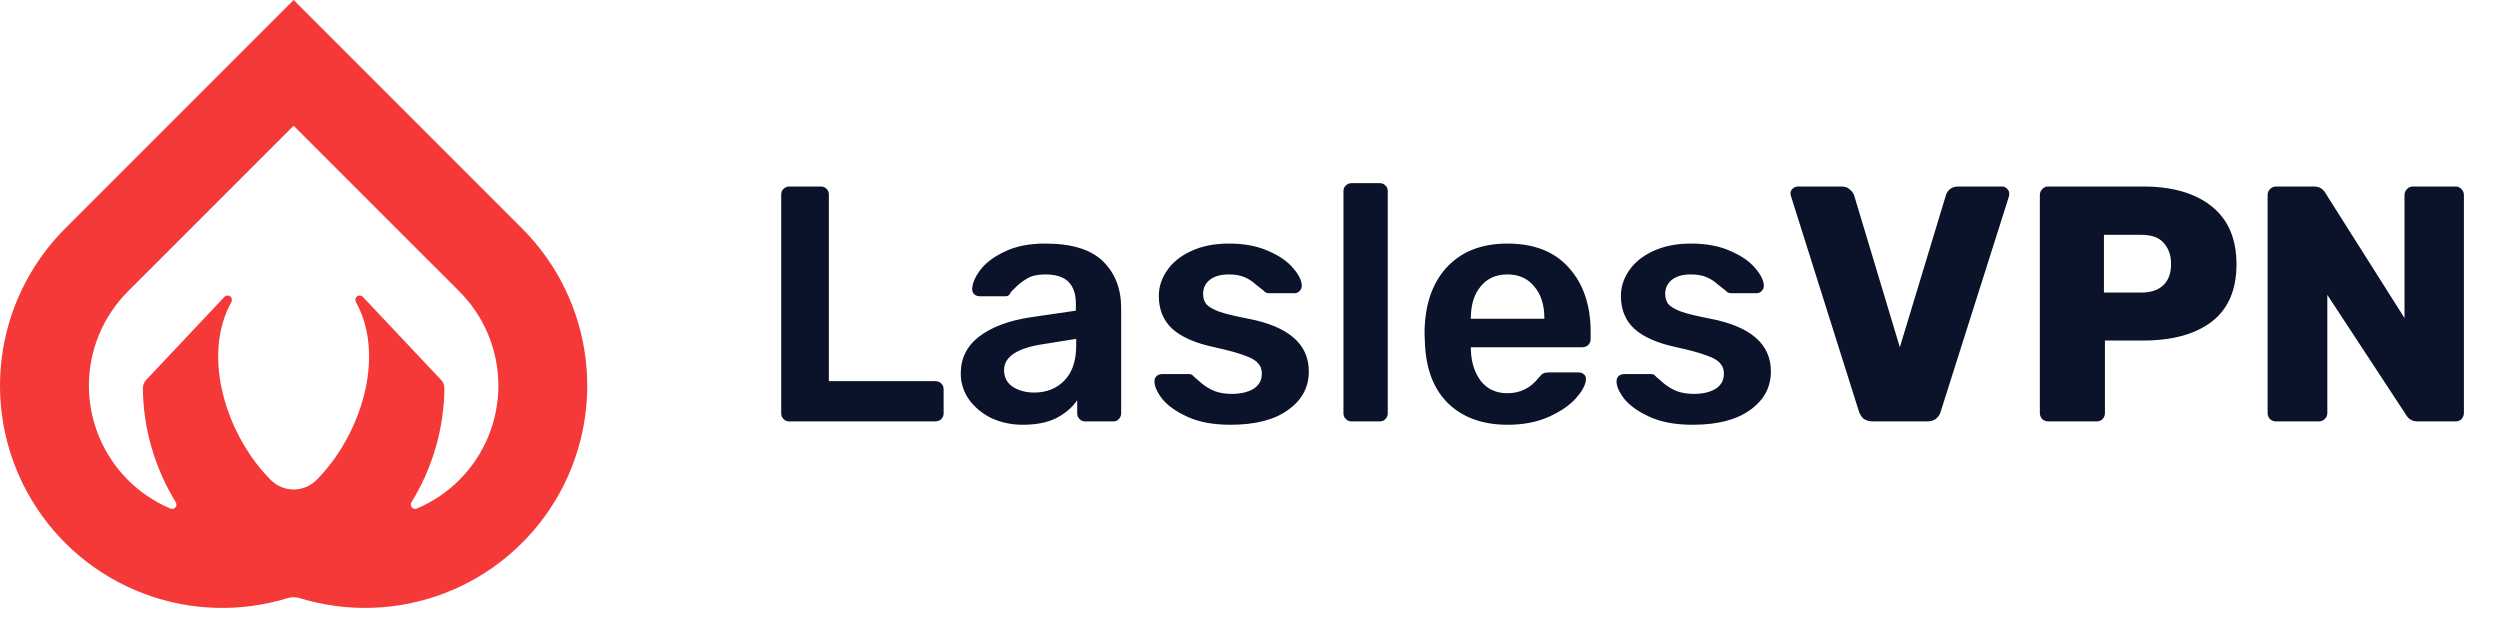
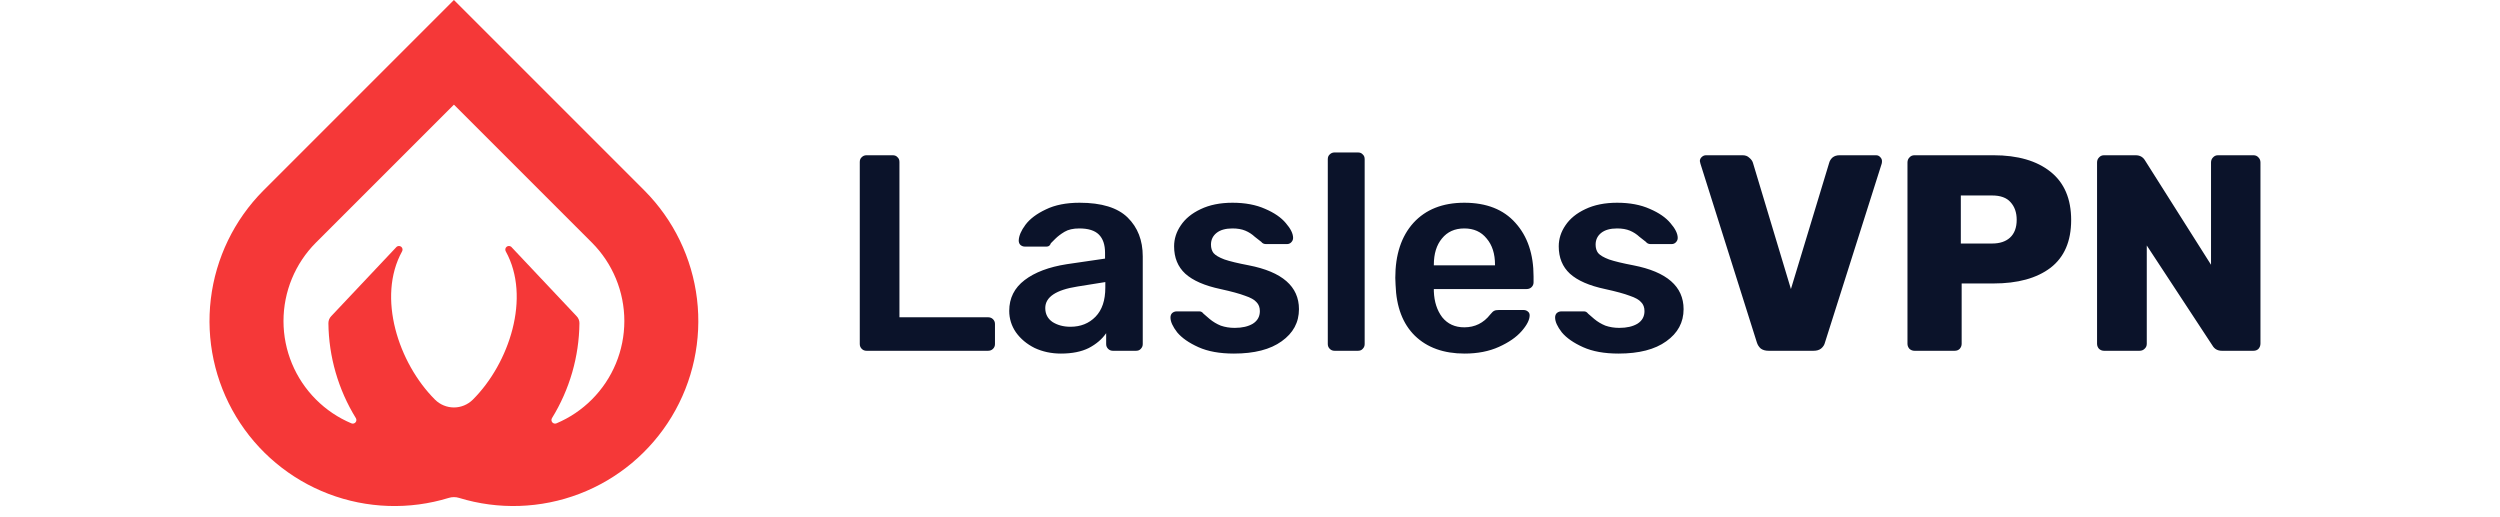
- <svg xmlns="http://www.w3.org/2000/svg" width="149" height="37" viewBox="0 0 149 37" fill="none">
+ <svg xmlns="http://www.w3.org/2000/svg" width="179" height="37" viewBox="0 0 149 37" fill="none">
  <path d="M47.04 25.116C46.907 25.116 46.793 25.07 46.7 24.976C46.607 24.883 46.56 24.77 46.56 24.636V11.596C46.56 11.45 46.607 11.336 46.7 11.256C46.793 11.163 46.907 11.116 47.04 11.116H48.92C49.067 11.116 49.18 11.163 49.26 11.256C49.353 11.336 49.4 11.45 49.4 11.596V22.716H55.74C55.887 22.716 56.007 22.763 56.1 22.856C56.193 22.95 56.24 23.063 56.24 23.196V24.636C56.24 24.77 56.193 24.883 56.1 24.976C56.007 25.07 55.887 25.116 55.74 25.116H47.04ZM60.961 25.316C60.281 25.316 59.654 25.183 59.081 24.916C58.521 24.636 58.074 24.263 57.741 23.796C57.421 23.329 57.261 22.816 57.261 22.256C57.261 21.349 57.628 20.616 58.361 20.056C59.094 19.496 60.101 19.116 61.381 18.916L64.121 18.516V18.096C64.121 17.523 63.974 17.09 63.681 16.796C63.388 16.503 62.921 16.356 62.281 16.356C61.841 16.356 61.488 16.436 61.221 16.596C60.954 16.756 60.734 16.923 60.561 17.096C60.401 17.256 60.294 17.363 60.241 17.416C60.188 17.576 60.088 17.656 59.941 17.656H58.381C58.261 17.656 58.154 17.616 58.061 17.536C57.981 17.456 57.941 17.349 57.941 17.216C57.954 16.883 58.114 16.509 58.421 16.096C58.741 15.669 59.228 15.303 59.881 14.996C60.534 14.676 61.341 14.516 62.301 14.516C63.874 14.516 65.021 14.87 65.741 15.576C66.461 16.283 66.821 17.209 66.821 18.356V24.636C66.821 24.77 66.774 24.883 66.681 24.976C66.601 25.07 66.488 25.116 66.341 25.116H64.681C64.548 25.116 64.434 25.07 64.341 24.976C64.248 24.883 64.201 24.77 64.201 24.636V23.856C63.908 24.283 63.494 24.636 62.961 24.916C62.428 25.183 61.761 25.316 60.961 25.316ZM61.641 23.396C62.374 23.396 62.974 23.156 63.441 22.676C63.908 22.196 64.141 21.503 64.141 20.596V20.196L62.141 20.516C60.608 20.756 59.841 21.27 59.841 22.056C59.841 22.483 60.014 22.816 60.361 23.056C60.721 23.283 61.148 23.396 61.641 23.396ZM73.346 25.316C72.333 25.316 71.486 25.163 70.806 24.856C70.126 24.549 69.62 24.196 69.286 23.796C68.966 23.383 68.806 23.029 68.806 22.736C68.806 22.603 68.846 22.496 68.926 22.416C69.02 22.336 69.126 22.296 69.246 22.296H70.886C70.993 22.296 71.086 22.349 71.166 22.456C71.233 22.509 71.38 22.636 71.606 22.836C71.846 23.036 72.113 23.196 72.406 23.316C72.713 23.423 73.046 23.476 73.406 23.476C73.94 23.476 74.373 23.376 74.706 23.176C75.04 22.963 75.206 22.663 75.206 22.276C75.206 22.009 75.126 21.796 74.966 21.636C74.82 21.463 74.546 21.309 74.146 21.176C73.76 21.029 73.173 20.869 72.386 20.696C71.253 20.456 70.413 20.09 69.866 19.596C69.333 19.103 69.066 18.45 69.066 17.636C69.066 17.103 69.226 16.603 69.546 16.136C69.866 15.656 70.34 15.27 70.966 14.976C71.606 14.669 72.366 14.516 73.246 14.516C74.153 14.516 74.933 14.663 75.586 14.956C76.24 15.236 76.733 15.576 77.066 15.976C77.413 16.376 77.586 16.73 77.586 17.036C77.586 17.156 77.54 17.263 77.446 17.356C77.366 17.436 77.266 17.476 77.146 17.476H75.646C75.5 17.476 75.386 17.423 75.306 17.316C75.213 17.25 75.06 17.13 74.846 16.956C74.646 16.77 74.42 16.623 74.166 16.516C73.913 16.41 73.606 16.356 73.246 16.356C72.753 16.356 72.373 16.463 72.106 16.676C71.84 16.89 71.706 17.169 71.706 17.516C71.706 17.756 71.766 17.956 71.886 18.116C72.02 18.276 72.28 18.43 72.666 18.576C73.053 18.709 73.633 18.849 74.406 18.996C76.806 19.463 78.006 20.509 78.006 22.136C78.006 23.083 77.593 23.849 76.766 24.436C75.953 25.023 74.813 25.316 73.346 25.316ZM80.55 25.116C80.417 25.116 80.304 25.07 80.21 24.976C80.117 24.883 80.07 24.77 80.07 24.636V11.396C80.07 11.249 80.117 11.136 80.21 11.056C80.304 10.963 80.417 10.916 80.55 10.916H82.231C82.377 10.916 82.49 10.963 82.57 11.056C82.664 11.136 82.71 11.249 82.71 11.396V24.636C82.71 24.77 82.664 24.883 82.57 24.976C82.49 25.07 82.377 25.116 82.231 25.116H80.55ZM89.863 25.316C88.37 25.316 87.183 24.89 86.303 24.036C85.436 23.183 84.976 21.97 84.923 20.396L84.903 19.896C84.903 18.23 85.336 16.916 86.203 15.956C87.083 14.996 88.296 14.516 89.843 14.516C91.43 14.516 92.65 14.996 93.503 15.956C94.37 16.916 94.803 18.196 94.803 19.796V20.216C94.803 20.349 94.756 20.463 94.663 20.556C94.57 20.649 94.45 20.696 94.303 20.696H87.663V20.856C87.69 21.603 87.89 22.223 88.263 22.716C88.65 23.196 89.176 23.436 89.843 23.436C90.603 23.436 91.223 23.13 91.703 22.516C91.823 22.369 91.916 22.283 91.983 22.256C92.05 22.216 92.163 22.196 92.323 22.196H94.083C94.203 22.196 94.303 22.23 94.383 22.296C94.476 22.363 94.523 22.456 94.523 22.576C94.523 22.896 94.33 23.276 93.943 23.716C93.57 24.143 93.03 24.516 92.323 24.836C91.616 25.156 90.796 25.316 89.863 25.316ZM92.043 18.996V18.956C92.043 18.169 91.843 17.543 91.443 17.076C91.056 16.596 90.523 16.356 89.843 16.356C89.163 16.356 88.63 16.596 88.243 17.076C87.856 17.543 87.663 18.169 87.663 18.956V18.996H92.043ZM100.885 25.316C99.872 25.316 99.025 25.163 98.346 24.856C97.665 24.549 97.159 24.196 96.826 23.796C96.505 23.383 96.346 23.029 96.346 22.736C96.346 22.603 96.385 22.496 96.466 22.416C96.559 22.336 96.665 22.296 96.785 22.296H98.425C98.532 22.296 98.626 22.349 98.706 22.456C98.772 22.509 98.919 22.636 99.145 22.836C99.385 23.036 99.652 23.196 99.945 23.316C100.252 23.423 100.585 23.476 100.945 23.476C101.479 23.476 101.912 23.376 102.245 23.176C102.579 22.963 102.745 22.663 102.745 22.276C102.745 22.009 102.665 21.796 102.505 21.636C102.359 21.463 102.085 21.309 101.685 21.176C101.299 21.029 100.712 20.869 99.925 20.696C98.792 20.456 97.952 20.09 97.406 19.596C96.872 19.103 96.606 18.45 96.606 17.636C96.606 17.103 96.766 16.603 97.085 16.136C97.406 15.656 97.879 15.27 98.505 14.976C99.145 14.669 99.906 14.516 100.785 14.516C101.692 14.516 102.472 14.663 103.125 14.956C103.779 15.236 104.272 15.576 104.605 15.976C104.952 16.376 105.125 16.73 105.125 17.036C105.125 17.156 105.079 17.263 104.985 17.356C104.905 17.436 104.805 17.476 104.685 17.476H103.185C103.039 17.476 102.925 17.423 102.845 17.316C102.752 17.25 102.599 17.13 102.385 16.956C102.185 16.77 101.959 16.623 101.705 16.516C101.452 16.41 101.145 16.356 100.785 16.356C100.292 16.356 99.912 16.463 99.645 16.676C99.379 16.89 99.246 17.169 99.246 17.516C99.246 17.756 99.305 17.956 99.425 18.116C99.559 18.276 99.819 18.43 100.205 18.576C100.592 18.709 101.172 18.849 101.945 18.996C104.345 19.463 105.545 20.509 105.545 22.136C105.545 23.083 105.132 23.849 104.305 24.436C103.492 25.023 102.352 25.316 100.885 25.316ZM111.63 25.116C111.403 25.116 111.216 25.063 111.07 24.956C110.936 24.836 110.843 24.689 110.79 24.516L106.75 11.716L106.71 11.536C106.71 11.43 106.75 11.336 106.83 11.256C106.923 11.163 107.03 11.116 107.15 11.116H109.77C109.97 11.116 110.13 11.176 110.25 11.296C110.383 11.403 110.47 11.523 110.51 11.656L113.23 20.696L115.97 11.656C116.01 11.509 116.09 11.383 116.21 11.276C116.343 11.169 116.51 11.116 116.71 11.116H119.33C119.45 11.116 119.55 11.163 119.63 11.256C119.71 11.336 119.75 11.43 119.75 11.536C119.75 11.603 119.743 11.663 119.73 11.716L115.67 24.516C115.63 24.689 115.536 24.836 115.39 24.956C115.256 25.063 115.076 25.116 114.85 25.116H111.63ZM122.075 25.116C121.942 25.116 121.822 25.07 121.715 24.976C121.622 24.869 121.575 24.75 121.575 24.616V11.636C121.575 11.489 121.622 11.37 121.715 11.276C121.808 11.169 121.928 11.116 122.075 11.116H127.735C129.468 11.116 130.828 11.509 131.815 12.296C132.802 13.083 133.295 14.236 133.295 15.756C133.295 17.276 132.802 18.416 131.815 19.176C130.828 19.923 129.468 20.296 127.735 20.296H125.455V24.616C125.455 24.75 125.408 24.869 125.315 24.976C125.222 25.07 125.102 25.116 124.955 25.116H122.075ZM127.635 17.436C128.182 17.436 128.608 17.296 128.915 17.016C129.235 16.723 129.395 16.296 129.395 15.736C129.395 15.216 129.248 14.796 128.955 14.476C128.675 14.156 128.235 13.996 127.635 13.996H125.395V17.436H127.635ZM135.649 25.116C135.516 25.116 135.396 25.07 135.289 24.976C135.196 24.869 135.149 24.75 135.149 24.616V11.636C135.149 11.489 135.196 11.37 135.289 11.276C135.382 11.169 135.502 11.116 135.649 11.116H137.909C138.216 11.116 138.442 11.243 138.589 11.496L143.309 18.956V11.636C143.309 11.489 143.356 11.37 143.449 11.276C143.542 11.169 143.662 11.116 143.809 11.116H146.349C146.496 11.116 146.616 11.169 146.709 11.276C146.802 11.37 146.849 11.489 146.849 11.636V24.596C146.849 24.743 146.802 24.869 146.709 24.976C146.616 25.07 146.496 25.116 146.349 25.116H144.089C143.782 25.116 143.556 24.989 143.409 24.736L138.709 17.576V24.616C138.709 24.763 138.656 24.883 138.549 24.976C138.456 25.07 138.336 25.116 138.189 25.116H135.649Z" fill="#0B132A" />
  <path d="M31.147 13.648L31.125 13.626C31.124 13.625 31.122 13.623 31.122 13.621L17.501 0L3.88 13.621C3.878 13.623 3.876 13.626 3.876 13.626L3.853 13.647C1.771 15.742 0.448 18.473 0.095 21.405C-0.258 24.338 0.38 27.304 1.906 29.833C3.433 32.362 5.761 34.308 8.521 35.361C11.28 36.415 14.313 36.516 17.136 35.648C17.373 35.575 17.628 35.575 17.865 35.648C20.688 36.515 23.721 36.414 26.48 35.361C29.239 34.307 31.567 32.361 33.094 29.833C34.62 27.304 35.258 24.338 34.905 21.405C34.553 18.473 33.23 15.742 31.147 13.648ZM8.723 22.63C8.657 22.696 8.604 22.775 8.568 22.861C8.533 22.948 8.514 23.041 8.514 23.135C8.538 25.539 9.218 27.89 10.479 29.937C10.508 29.983 10.521 30.038 10.517 30.092C10.513 30.146 10.492 30.198 10.457 30.24C10.421 30.282 10.374 30.311 10.321 30.324C10.268 30.337 10.212 30.333 10.162 30.312C9.213 29.913 8.352 29.334 7.625 28.605C6.136 27.116 5.299 25.097 5.298 22.991C5.297 20.886 6.131 18.865 7.618 17.374L17.501 7.493L27.383 17.374C28.87 18.865 29.704 20.885 29.703 22.991C29.702 25.097 28.865 27.116 27.376 28.605C26.649 29.334 25.788 29.913 24.84 30.312C24.789 30.333 24.733 30.337 24.68 30.324C24.627 30.311 24.58 30.281 24.544 30.24C24.509 30.198 24.488 30.146 24.484 30.092C24.48 30.038 24.493 29.983 24.522 29.937C25.784 27.89 26.463 25.539 26.488 23.135C26.488 23.041 26.469 22.948 26.433 22.861C26.397 22.775 26.344 22.696 26.278 22.63L21.604 17.672C21.557 17.633 21.498 17.612 21.438 17.612C21.377 17.612 21.319 17.633 21.272 17.672C21.226 17.71 21.194 17.764 21.183 17.824C21.172 17.884 21.183 17.945 21.213 17.998C23.028 21.283 21.467 26.002 18.864 28.605L18.85 28.619C18.491 28.974 18.006 29.174 17.5 29.174C16.995 29.173 16.51 28.974 16.151 28.618L16.138 28.605C13.534 26.002 11.974 21.284 13.789 17.998C13.819 17.946 13.83 17.884 13.819 17.825C13.808 17.765 13.776 17.711 13.73 17.672C13.683 17.634 13.625 17.612 13.564 17.612C13.504 17.612 13.445 17.634 13.398 17.672L8.723 22.63Z" fill="#F53838" />
</svg>
